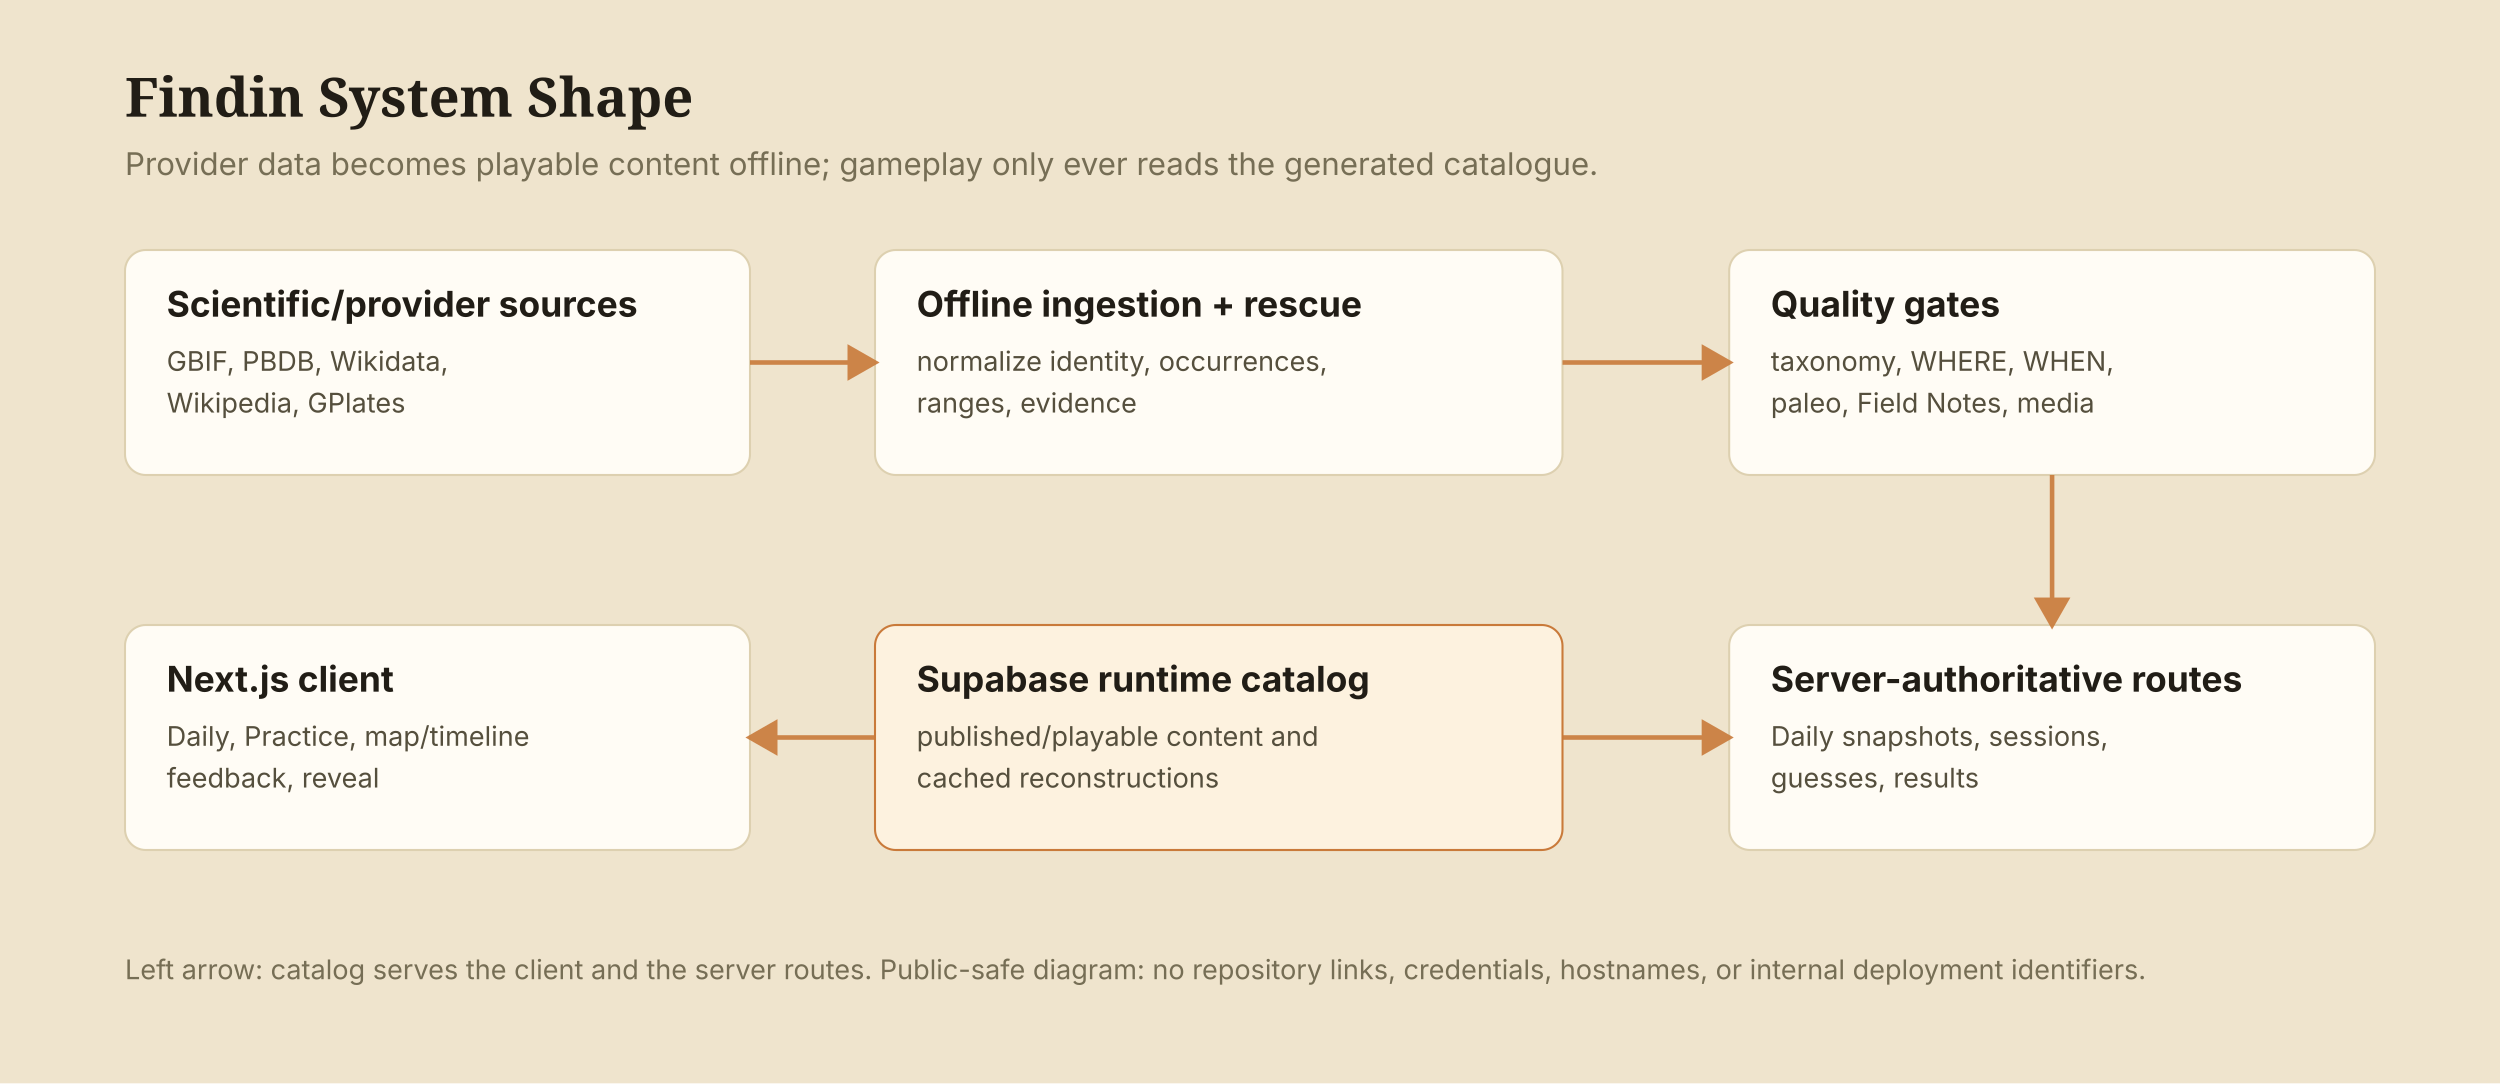
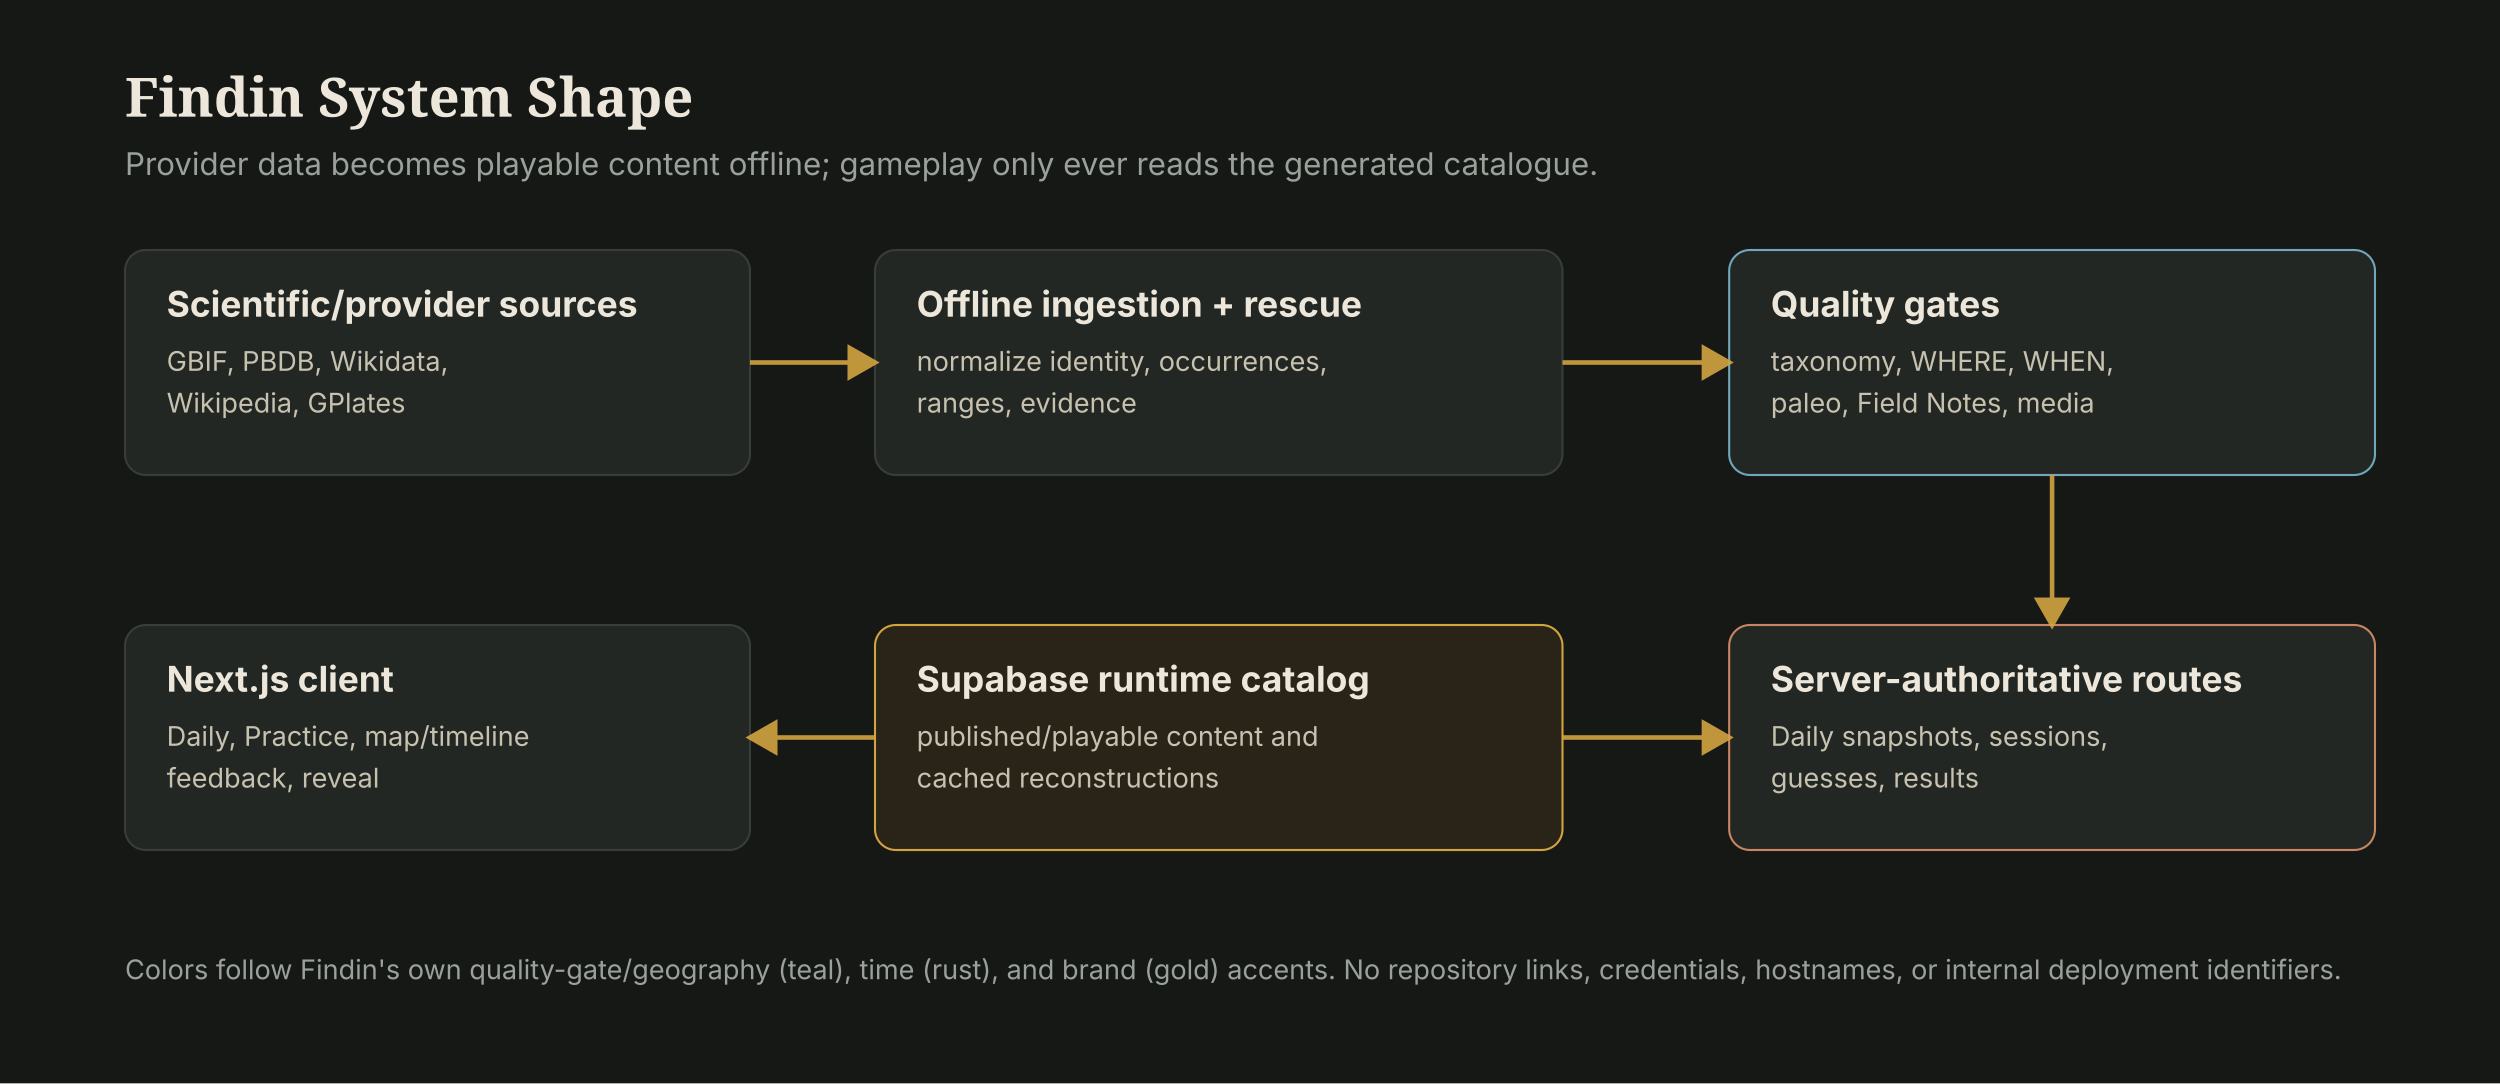
<svg xmlns="http://www.w3.org/2000/svg" width="1200" height="520" viewBox="0 0 1200 520" role="img" aria-labelledby="title desc">
-   <rect width="1200" height="520" fill="#efe4cd" />
-   <text x="60" y="56" fill="#211d16" font-family="Georgia, 'Fraunces', serif" font-size="26" font-weight="700">Findin System Shape</text>
-   <text x="60" y="84" fill="#766e55" font-family="Inter, Arial, sans-serif" font-size="15">Provider data becomes playable content offline; gameplay only ever reads the generated catalogue.</text>
+   <rect width="1200" height="520" fill="#151815" />
+   <text x="60" y="56" fill="#ece7da" font-family="Georgia, 'Fraunces', serif" font-size="26" font-weight="700">Findin System Shape</text>
+   <text x="60" y="84" fill="#9aa19a" font-family="Inter, Arial, sans-serif" font-size="15">Provider data becomes playable content offline; gameplay only ever reads the generated catalogue.</text>
  <g font-family="Inter, Arial, sans-serif">
    <g transform="translate(60 120)">
-       <rect width="300" height="108" rx="10" fill="#fffcf5" stroke="#ddd0b0" />
-       <text x="20" y="32" fill="#211d16" font-size="17" font-weight="700">Scientific/provider sources</text>
-       <text x="20" y="58" fill="#554f3d" font-size="13">GBIF, PBDB, Wikidata,</text>
-       <text x="20" y="78" fill="#554f3d" font-size="13">Wikipedia, GPlates</text>
+       <rect width="300" height="108" rx="10" fill="#232723" stroke="#383d37" />
+       <text x="20" y="32" fill="#ece7da" font-size="17" font-weight="700">Scientific/provider sources</text>
+       <text x="20" y="58" fill="#c7c2b0" font-size="13">GBIF, PBDB, Wikidata,</text>
+       <text x="20" y="78" fill="#c7c2b0" font-size="13">Wikipedia, GPlates</text>
    </g>
    <g transform="translate(420 120)">
-       <rect width="330" height="108" rx="10" fill="#fffcf5" stroke="#ddd0b0" />
-       <text x="20" y="32" fill="#211d16" font-size="17" font-weight="700">Offline ingestion + rescue</text>
-       <text x="20" y="58" fill="#554f3d" font-size="13">normalize identity, occurrences,</text>
-       <text x="20" y="78" fill="#554f3d" font-size="13">ranges, evidence</text>
+       <rect width="330" height="108" rx="10" fill="#232723" stroke="#383d37" />
+       <text x="20" y="32" fill="#ece7da" font-size="17" font-weight="700">Offline ingestion + rescue</text>
+       <text x="20" y="58" fill="#c7c2b0" font-size="13">normalize identity, occurrences,</text>
+       <text x="20" y="78" fill="#c7c2b0" font-size="13">ranges, evidence</text>
    </g>
    <g transform="translate(830 120)">
-       <rect width="310" height="108" rx="10" fill="#fffcf5" stroke="#ddd0b0" />
-       <text x="20" y="32" fill="#211d16" font-size="17" font-weight="700">Quality gates</text>
-       <text x="20" y="58" fill="#554f3d" font-size="13">taxonomy, WHERE, WHEN,</text>
-       <text x="20" y="78" fill="#554f3d" font-size="13">paleo, Field Notes, media</text>
+       <rect width="310" height="108" rx="10" fill="#232723" stroke="#6fa8bd" />
+       <text x="20" y="32" fill="#ece7da" font-size="17" font-weight="700">Quality gates</text>
+       <text x="20" y="58" fill="#c7c2b0" font-size="13">taxonomy, WHERE, WHEN,</text>
+       <text x="20" y="78" fill="#c7c2b0" font-size="13">paleo, Field Notes, media</text>
    </g>
    <g transform="translate(420 300)">
-       <rect width="330" height="108" rx="10" fill="#fdf2df" stroke="#c97a3a" />
-       <text x="20" y="32" fill="#211d16" font-size="17" font-weight="700">Supabase runtime catalog</text>
-       <text x="20" y="58" fill="#554f3d" font-size="13">published/playable content and</text>
-       <text x="20" y="78" fill="#554f3d" font-size="13">cached reconstructions</text>
+       <rect width="330" height="108" rx="10" fill="#2a2318" stroke="#d2a43f" />
+       <text x="20" y="32" fill="#ece7da" font-size="17" font-weight="700">Supabase runtime catalog</text>
+       <text x="20" y="58" fill="#c7c2b0" font-size="13">published/playable content and</text>
+       <text x="20" y="78" fill="#c7c2b0" font-size="13">cached reconstructions</text>
    </g>
    <g transform="translate(60 300)">
-       <rect width="300" height="108" rx="10" fill="#fffcf5" stroke="#ddd0b0" />
-       <text x="20" y="32" fill="#211d16" font-size="17" font-weight="700">Next.js client</text>
-       <text x="20" y="58" fill="#554f3d" font-size="13">Daily, Practice, map/timeline</text>
-       <text x="20" y="78" fill="#554f3d" font-size="13">feedback, reveal</text>
+       <rect width="300" height="108" rx="10" fill="#232723" stroke="#383d37" />
+       <text x="20" y="32" fill="#ece7da" font-size="17" font-weight="700">Next.js client</text>
+       <text x="20" y="58" fill="#c7c2b0" font-size="13">Daily, Practice, map/timeline</text>
+       <text x="20" y="78" fill="#c7c2b0" font-size="13">feedback, reveal</text>
    </g>
    <g transform="translate(830 300)">
-       <rect width="310" height="108" rx="10" fill="#fffcf5" stroke="#ddd0b0" />
-       <text x="20" y="32" fill="#211d16" font-size="17" font-weight="700">Server-authoritative routes</text>
-       <text x="20" y="58" fill="#554f3d" font-size="13">Daily snapshots, sessions,</text>
-       <text x="20" y="78" fill="#554f3d" font-size="13">guesses, results</text>
+       <rect width="310" height="108" rx="10" fill="#232723" stroke="#c98564" />
+       <text x="20" y="32" fill="#ece7da" font-size="17" font-weight="700">Server-authoritative routes</text>
+       <text x="20" y="58" fill="#c7c2b0" font-size="13">Daily snapshots, sessions,</text>
+       <text x="20" y="78" fill="#c7c2b0" font-size="13">guesses, results</text>
    </g>
  </g>
-   <g stroke="#c97a3a" stroke-width="2.2" fill="none" opacity="0.9" marker-end="url(#arrow)">
+   <g stroke="#d2a43f" stroke-width="2.2" fill="none" opacity="0.9" marker-end="url(#arrow)">
    <path d="M360 174 H420" />
    <path d="M750 174 H830" />
    <path d="M985 228 V300" />
    <path d="M420 354 H360" />
    <path d="M750 354 H830" />
  </g>
  <defs>
    <marker id="arrow" markerWidth="10" markerHeight="10" refX="7" refY="5" orient="auto">
-       <path d="M1 1 L8 5 L1 9 Z" fill="#c97a3a" />
+       <path d="M1 1 L8 5 L1 9 Z" fill="#d2a43f" />
    </marker>
  </defs>
-   <text x="60" y="470" fill="#766e55" font-family="Inter, Arial, sans-serif" font-size="13">Left arrow: catalog serves the client and the server routes. Public-safe diagram: no repository links, credentials, hostnames, or internal deployment identifiers.</text>
+   <text x="60" y="470" fill="#9aa19a" font-family="Inter, Arial, sans-serif" font-size="13">Colors follow Findin's own quality-gate/geography (teal), time (rust), and brand (gold) accents. No repository links, credentials, hostnames, or internal deployment identifiers.</text>
</svg>
